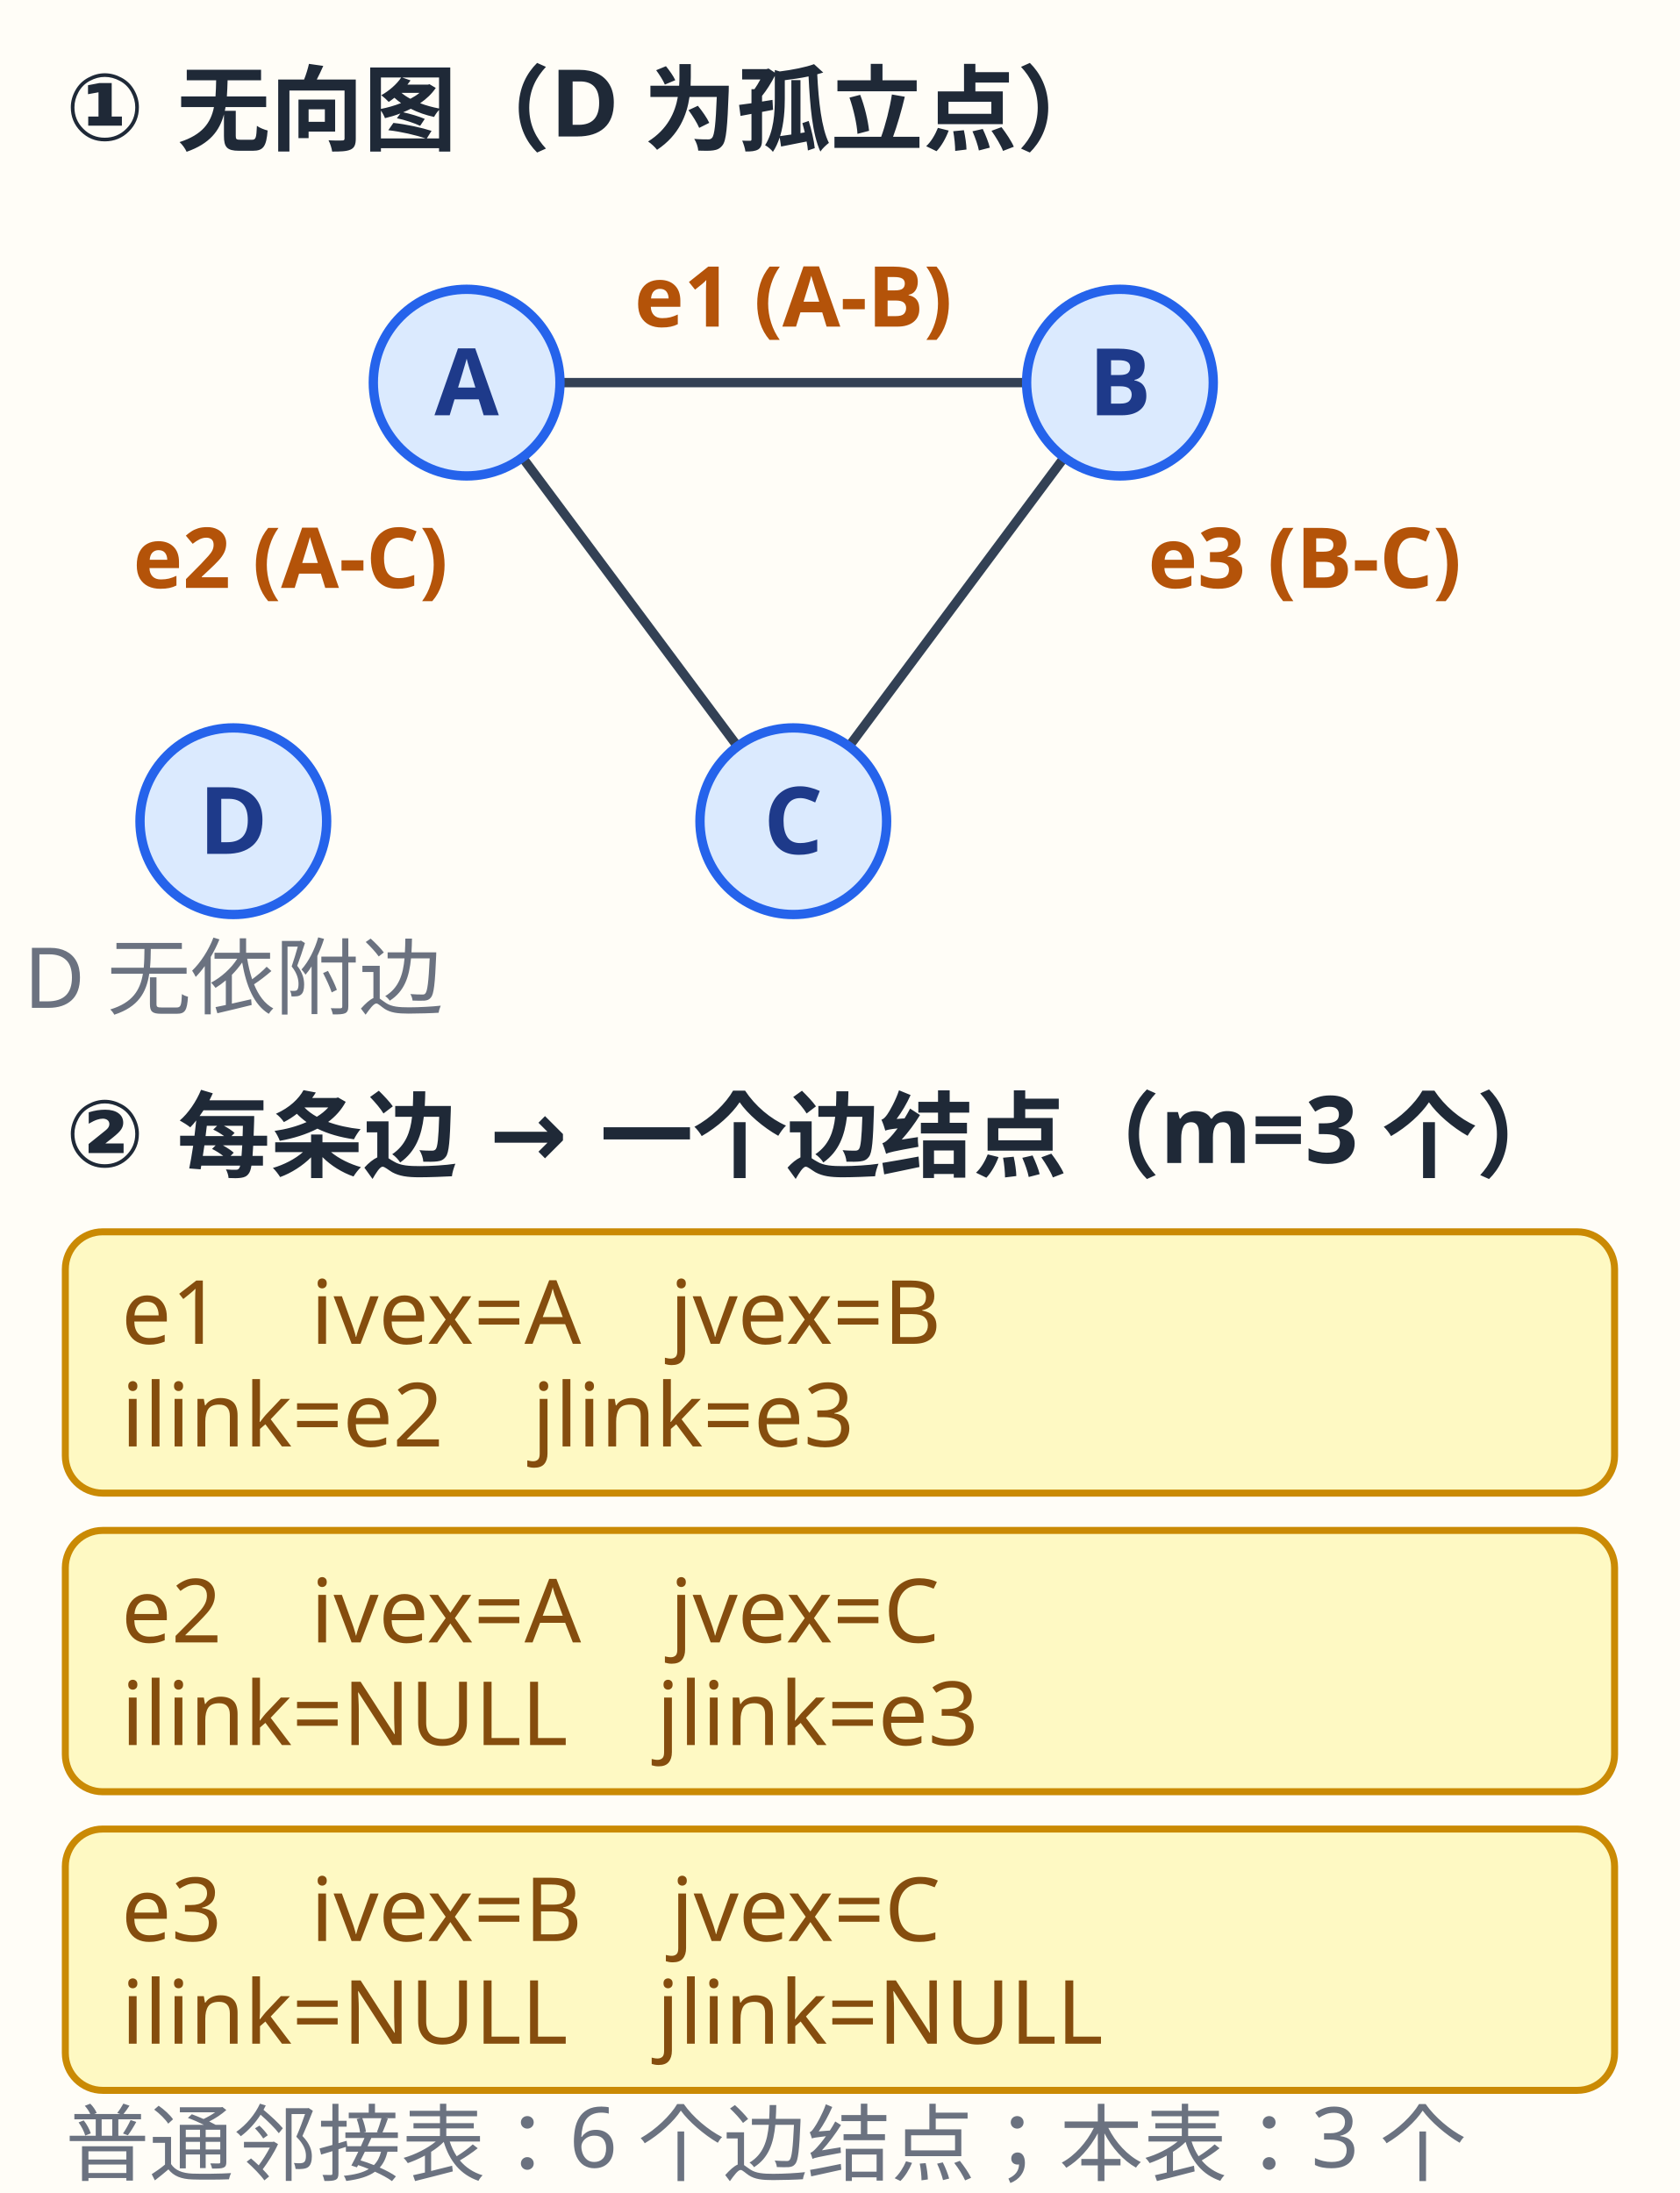
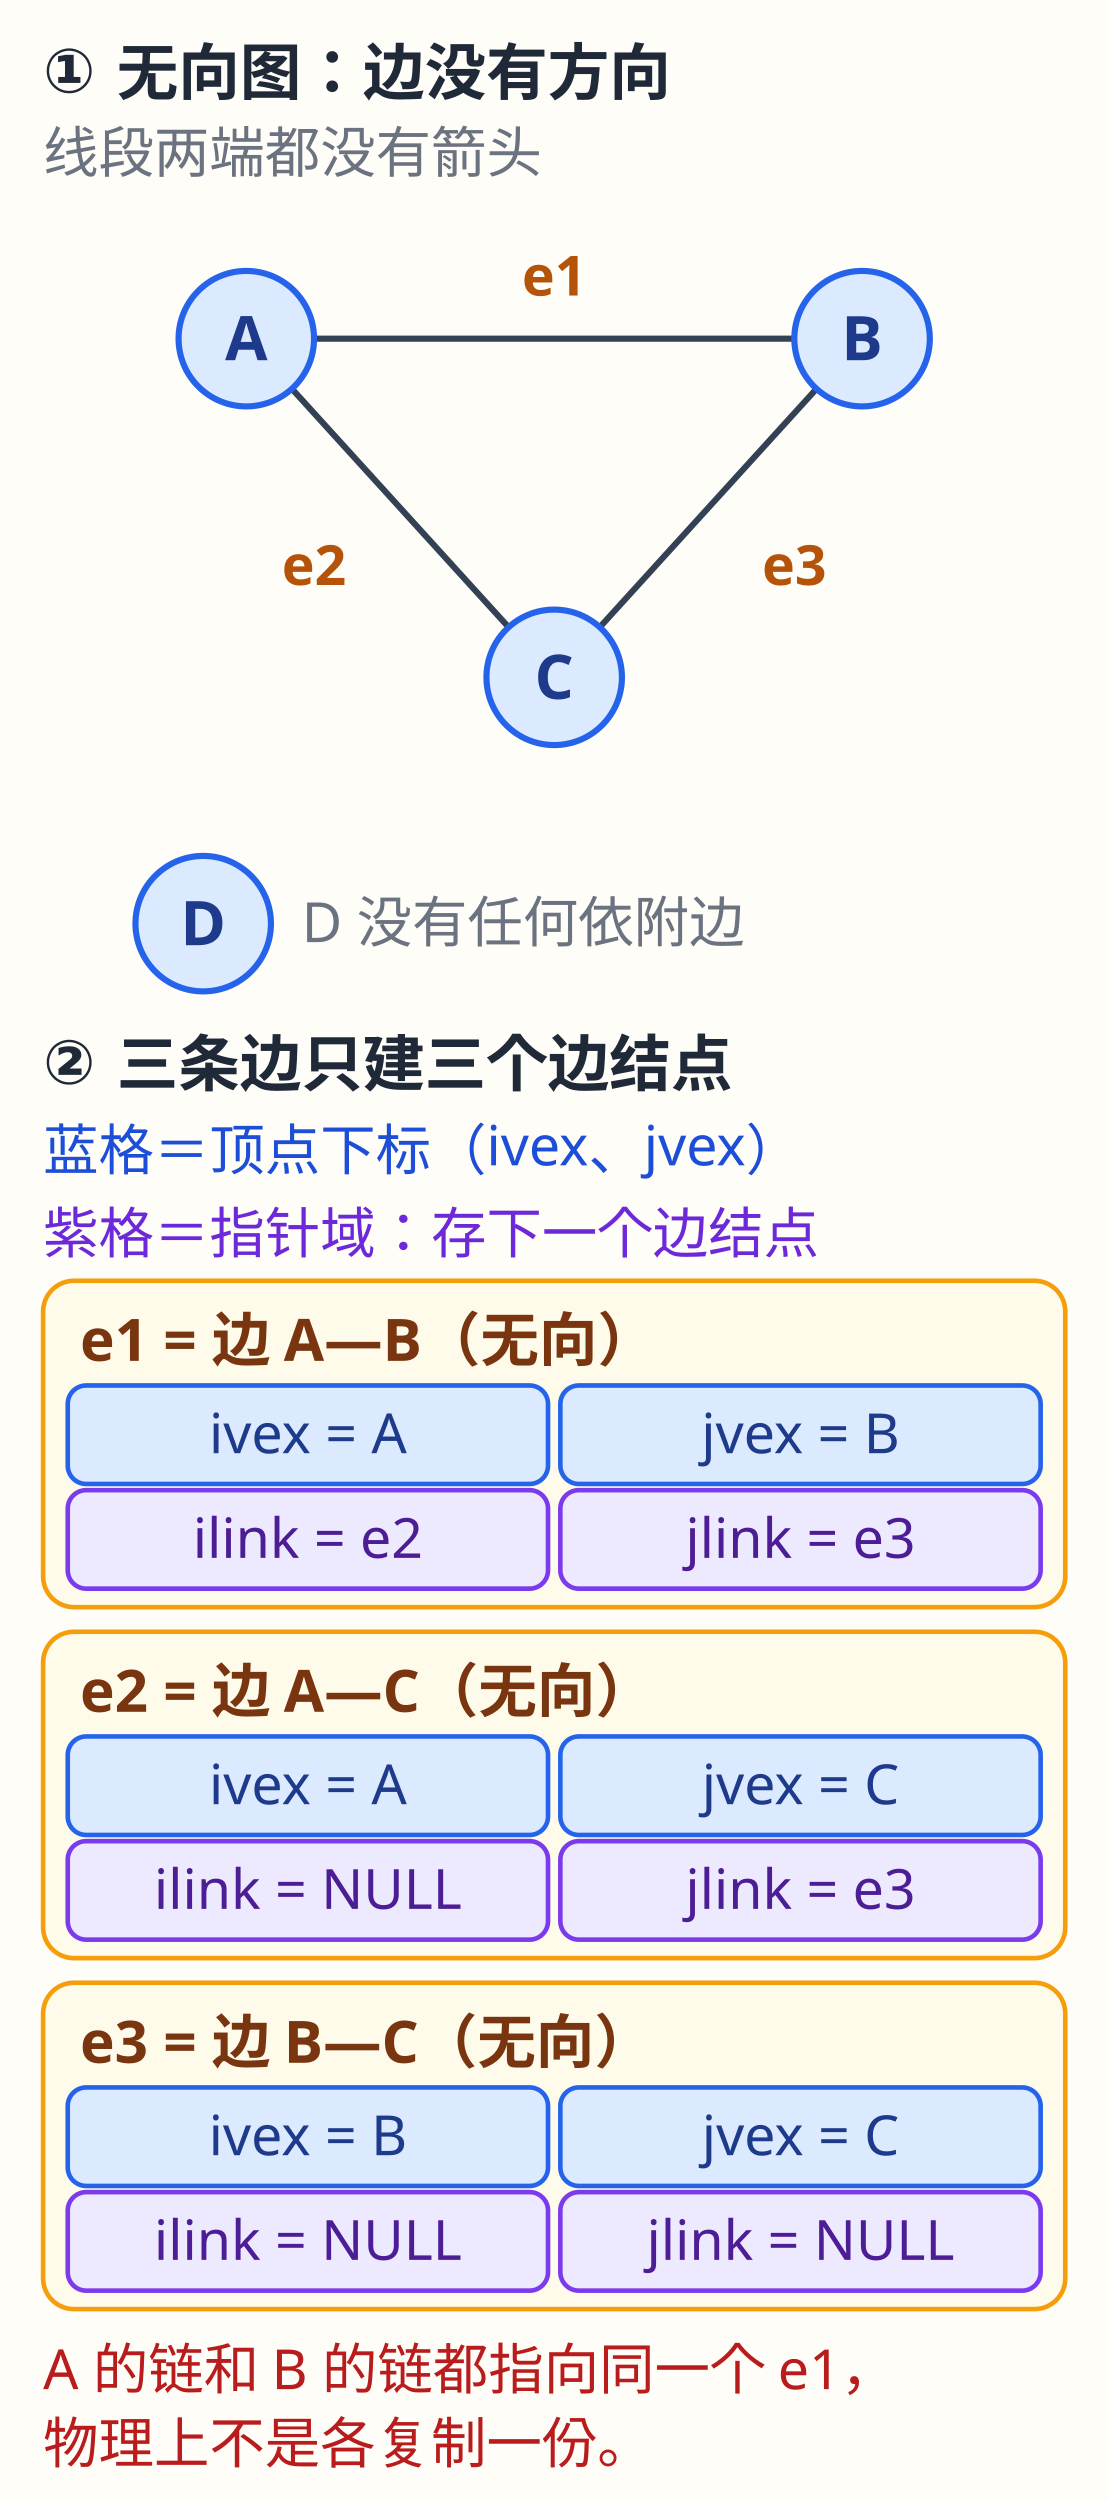
- <svg xmlns="http://www.w3.org/2000/svg" viewBox="0 0 360 470" width="360" height="470" role="img" aria-labelledby="t1 d1" font-family="'Microsoft YaHei','PingFang SC',sans-serif">
-   <rect x="0" y="0" width="360" height="470" fill="#fffdf7" />
-   <text x="14" y="30" font-size="20" font-weight="700" fill="#1f2937">① 无向图（D 为孤立点）</text>
-   <line x1="100" y1="82" x2="240" y2="82" stroke="#334155" stroke-width="2" />
-   <line x1="100" y1="82" x2="170" y2="176" stroke="#334155" stroke-width="2" />
-   <line x1="240" y1="82" x2="170" y2="176" stroke="#334155" stroke-width="2" />
-   <text x="170" y="70" font-size="18" font-weight="700" fill="#b45309" text-anchor="middle">e1 (A-B)</text>
-   <text x="96" y="126" font-size="18" font-weight="700" fill="#b45309" text-anchor="end">e2 (A-C)</text>
-   <text x="246" y="126" font-size="18" font-weight="700" fill="#b45309" text-anchor="start">e3 (B-C)</text>
+ <svg xmlns="http://www.w3.org/2000/svg" viewBox="0 0 360 812" width="360" height="812" role="img" aria-labelledby="grTitle grDesc" font-family="'Microsoft YaHei','PingFang SC',sans-serif">
+   <rect x="0" y="0" width="360" height="812" fill="#fffdf7" />
+   <text x="14" y="30" font-size="20" font-weight="700" fill="#1f2937">① 无向图：边没有方向</text>
+   <text x="14" y="56" font-size="18" fill="#6b7280">线段两端都没有箭头</text>
+   <line x1="80" y1="110" x2="280" y2="110" stroke="#334155" stroke-width="2" />
+   <line x1="80" y1="110" x2="180" y2="220" stroke="#334155" stroke-width="2" />
+   <line x1="280" y1="110" x2="180" y2="220" stroke="#334155" stroke-width="2" />
+   <text x="180" y="96" font-size="18" font-weight="700" fill="#b45309" text-anchor="middle">e1</text>
+   <text x="102" y="190" font-size="18" font-weight="700" fill="#b45309" text-anchor="middle">e2</text>
+   <text x="258" y="190" font-size="18" font-weight="700" fill="#b45309" text-anchor="middle">e3</text>
  <g stroke="#2563eb" stroke-width="2" fill="#dbeafe">
-     <circle cx="100" cy="82" r="20" />
-     <circle cx="240" cy="82" r="20" />
-     <circle cx="170" cy="176" r="20" />
-     <circle cx="50" cy="176" r="20" />
+     <circle cx="80" cy="110" r="22" />
+     <circle cx="280" cy="110" r="22" />
+     <circle cx="180" cy="220" r="22" />
+     <circle cx="66" cy="300" r="22" />
  </g>
-   <g font-size="20" font-weight="700" fill="#1e3a8a" text-anchor="middle">
-     <text x="100" y="89">A</text>
-     <text x="240" y="89">B</text>
-     <text x="170" y="183">C</text>
-     <text x="50" y="183">D</text>
+   <g font-size="20" font-weight="700" text-anchor="middle">
+     <text x="80" y="117" fill="#1e3a8a">A</text>
+     <text x="280" y="117" fill="#1e3a8a">B</text>
+     <text x="180" y="227" fill="#1e3a8a">C</text>
+     <text x="66" y="307" fill="#1e3a8a">D</text>
  </g>
-   <text x="50" y="216" font-size="18" fill="#6b7280" text-anchor="middle">D 无依附边</text>
-   <text x="14" y="250" font-size="20" font-weight="700" fill="#1f2937">② 每条边 → 一个边结点（m=3 个）</text>
-   <g>
-     <rect x="14" y="264" width="332" height="56" rx="8" fill="#fef9c3" stroke="#ca8a04" stroke-width="1.5" />
-     <text x="26" y="288" font-size="19" fill="#854d0e">e1　ivex=A　jvex=B</text>
-     <text x="26" y="310" font-size="19" fill="#854d0e">　　ilink=e2　jlink=e3</text>
-   </g>
-   <g>
-     <rect x="14" y="328" width="332" height="56" rx="8" fill="#fef9c3" stroke="#ca8a04" stroke-width="1.5" />
-     <text x="26" y="352" font-size="19" fill="#854d0e">e2　ivex=A　jvex=C</text>
-     <text x="26" y="374" font-size="19" fill="#854d0e">　　ilink=NULL　jlink=e3</text>
-   </g>
-   <g>
-     <rect x="14" y="392" width="332" height="56" rx="8" fill="#fef9c3" stroke="#ca8a04" stroke-width="1.5" />
-     <text x="26" y="416" font-size="19" fill="#854d0e">e3　ivex=B　jvex=C</text>
-     <text x="26" y="438" font-size="19" fill="#854d0e">　　ilink=NULL　jlink=NULL</text>
-   </g>
-   <text x="14" y="466" font-size="18" fill="#6b7280">普通邻接表：6 个边结点；本表：3 个</text>
+   <text x="98" y="306" font-size="18" fill="#6b7280">D 没有任何依附边</text>
+   <text x="14" y="352" font-size="20" font-weight="700" fill="#1f2937">② 三条边只建三个边结点</text>
+   <text x="14" y="380" font-size="18" fill="#1d4ed8">蓝格＝顶点下标（ivex、jvex）</text>
+   <text x="14" y="407" font-size="18" fill="#6d28d9">紫格＝指针域：存下一个边结点</text>
+   <rect x="14" y="416" width="332" height="106" rx="10" fill="#fffbeb" stroke="#f59e0b" stroke-width="1.5" />
+   <text x="26" y="442" font-size="19" font-weight="700" fill="#78350f">e1 = 边 A—B（无向）</text>
+   <rect x="22" y="450" width="156" height="32" rx="6" fill="#dbeafe" stroke="#2563eb" stroke-width="1.5" />
+   <text x="100" y="472" font-size="18" fill="#1e3a8a" text-anchor="middle">ivex = A</text>
+   <rect x="182" y="450" width="156" height="32" rx="6" fill="#dbeafe" stroke="#2563eb" stroke-width="1.5" />
+   <text x="260" y="472" font-size="18" fill="#1e3a8a" text-anchor="middle">jvex = B</text>
+   <rect x="22" y="484" width="156" height="32" rx="6" fill="#ede9fe" stroke="#7c3aed" stroke-width="1.5" />
+   <text x="100" y="506" font-size="18" fill="#4c1d95" text-anchor="middle">ilink = e2</text>
+   <rect x="182" y="484" width="156" height="32" rx="6" fill="#ede9fe" stroke="#7c3aed" stroke-width="1.5" />
+   <text x="260" y="506" font-size="18" fill="#4c1d95" text-anchor="middle">jlink = e3</text>
+   <rect x="14" y="530" width="332" height="106" rx="10" fill="#fffbeb" stroke="#f59e0b" stroke-width="1.5" />
+   <text x="26" y="556" font-size="19" font-weight="700" fill="#78350f">e2 = 边 A—C（无向）</text>
+   <rect x="22" y="564" width="156" height="32" rx="6" fill="#dbeafe" stroke="#2563eb" stroke-width="1.5" />
+   <text x="100" y="586" font-size="18" fill="#1e3a8a" text-anchor="middle">ivex = A</text>
+   <rect x="182" y="564" width="156" height="32" rx="6" fill="#dbeafe" stroke="#2563eb" stroke-width="1.5" />
+   <text x="260" y="586" font-size="18" fill="#1e3a8a" text-anchor="middle">jvex = C</text>
+   <rect x="22" y="598" width="156" height="32" rx="6" fill="#ede9fe" stroke="#7c3aed" stroke-width="1.5" />
+   <text x="100" y="620" font-size="18" fill="#4c1d95" text-anchor="middle">ilink = NULL</text>
+   <rect x="182" y="598" width="156" height="32" rx="6" fill="#ede9fe" stroke="#7c3aed" stroke-width="1.5" />
+   <text x="260" y="620" font-size="18" fill="#4c1d95" text-anchor="middle">jlink = e3</text>
+   <rect x="14" y="644" width="332" height="106" rx="10" fill="#fffbeb" stroke="#f59e0b" stroke-width="1.5" />
+   <text x="26" y="670" font-size="19" font-weight="700" fill="#78350f">e3 = 边 B—C（无向）</text>
+   <rect x="22" y="678" width="156" height="32" rx="6" fill="#dbeafe" stroke="#2563eb" stroke-width="1.5" />
+   <text x="100" y="700" font-size="18" fill="#1e3a8a" text-anchor="middle">ivex = B</text>
+   <rect x="182" y="678" width="156" height="32" rx="6" fill="#dbeafe" stroke="#2563eb" stroke-width="1.5" />
+   <text x="260" y="700" font-size="18" fill="#1e3a8a" text-anchor="middle">jvex = C</text>
+   <rect x="22" y="712" width="156" height="32" rx="6" fill="#ede9fe" stroke="#7c3aed" stroke-width="1.5" />
+   <text x="100" y="734" font-size="18" fill="#4c1d95" text-anchor="middle">ilink = NULL</text>
+   <rect x="182" y="712" width="156" height="32" rx="6" fill="#ede9fe" stroke="#7c3aed" stroke-width="1.5" />
+   <text x="260" y="734" font-size="18" fill="#4c1d95" text-anchor="middle">jlink = NULL</text>
+   <text x="14" y="776" font-size="18" fill="#b91c1c">A 的链和 B 的链都指向同一个 e1，</text>
+   <text x="14" y="800" font-size="18" fill="#b91c1c">物理上不是各复制一份。</text>
</svg>
